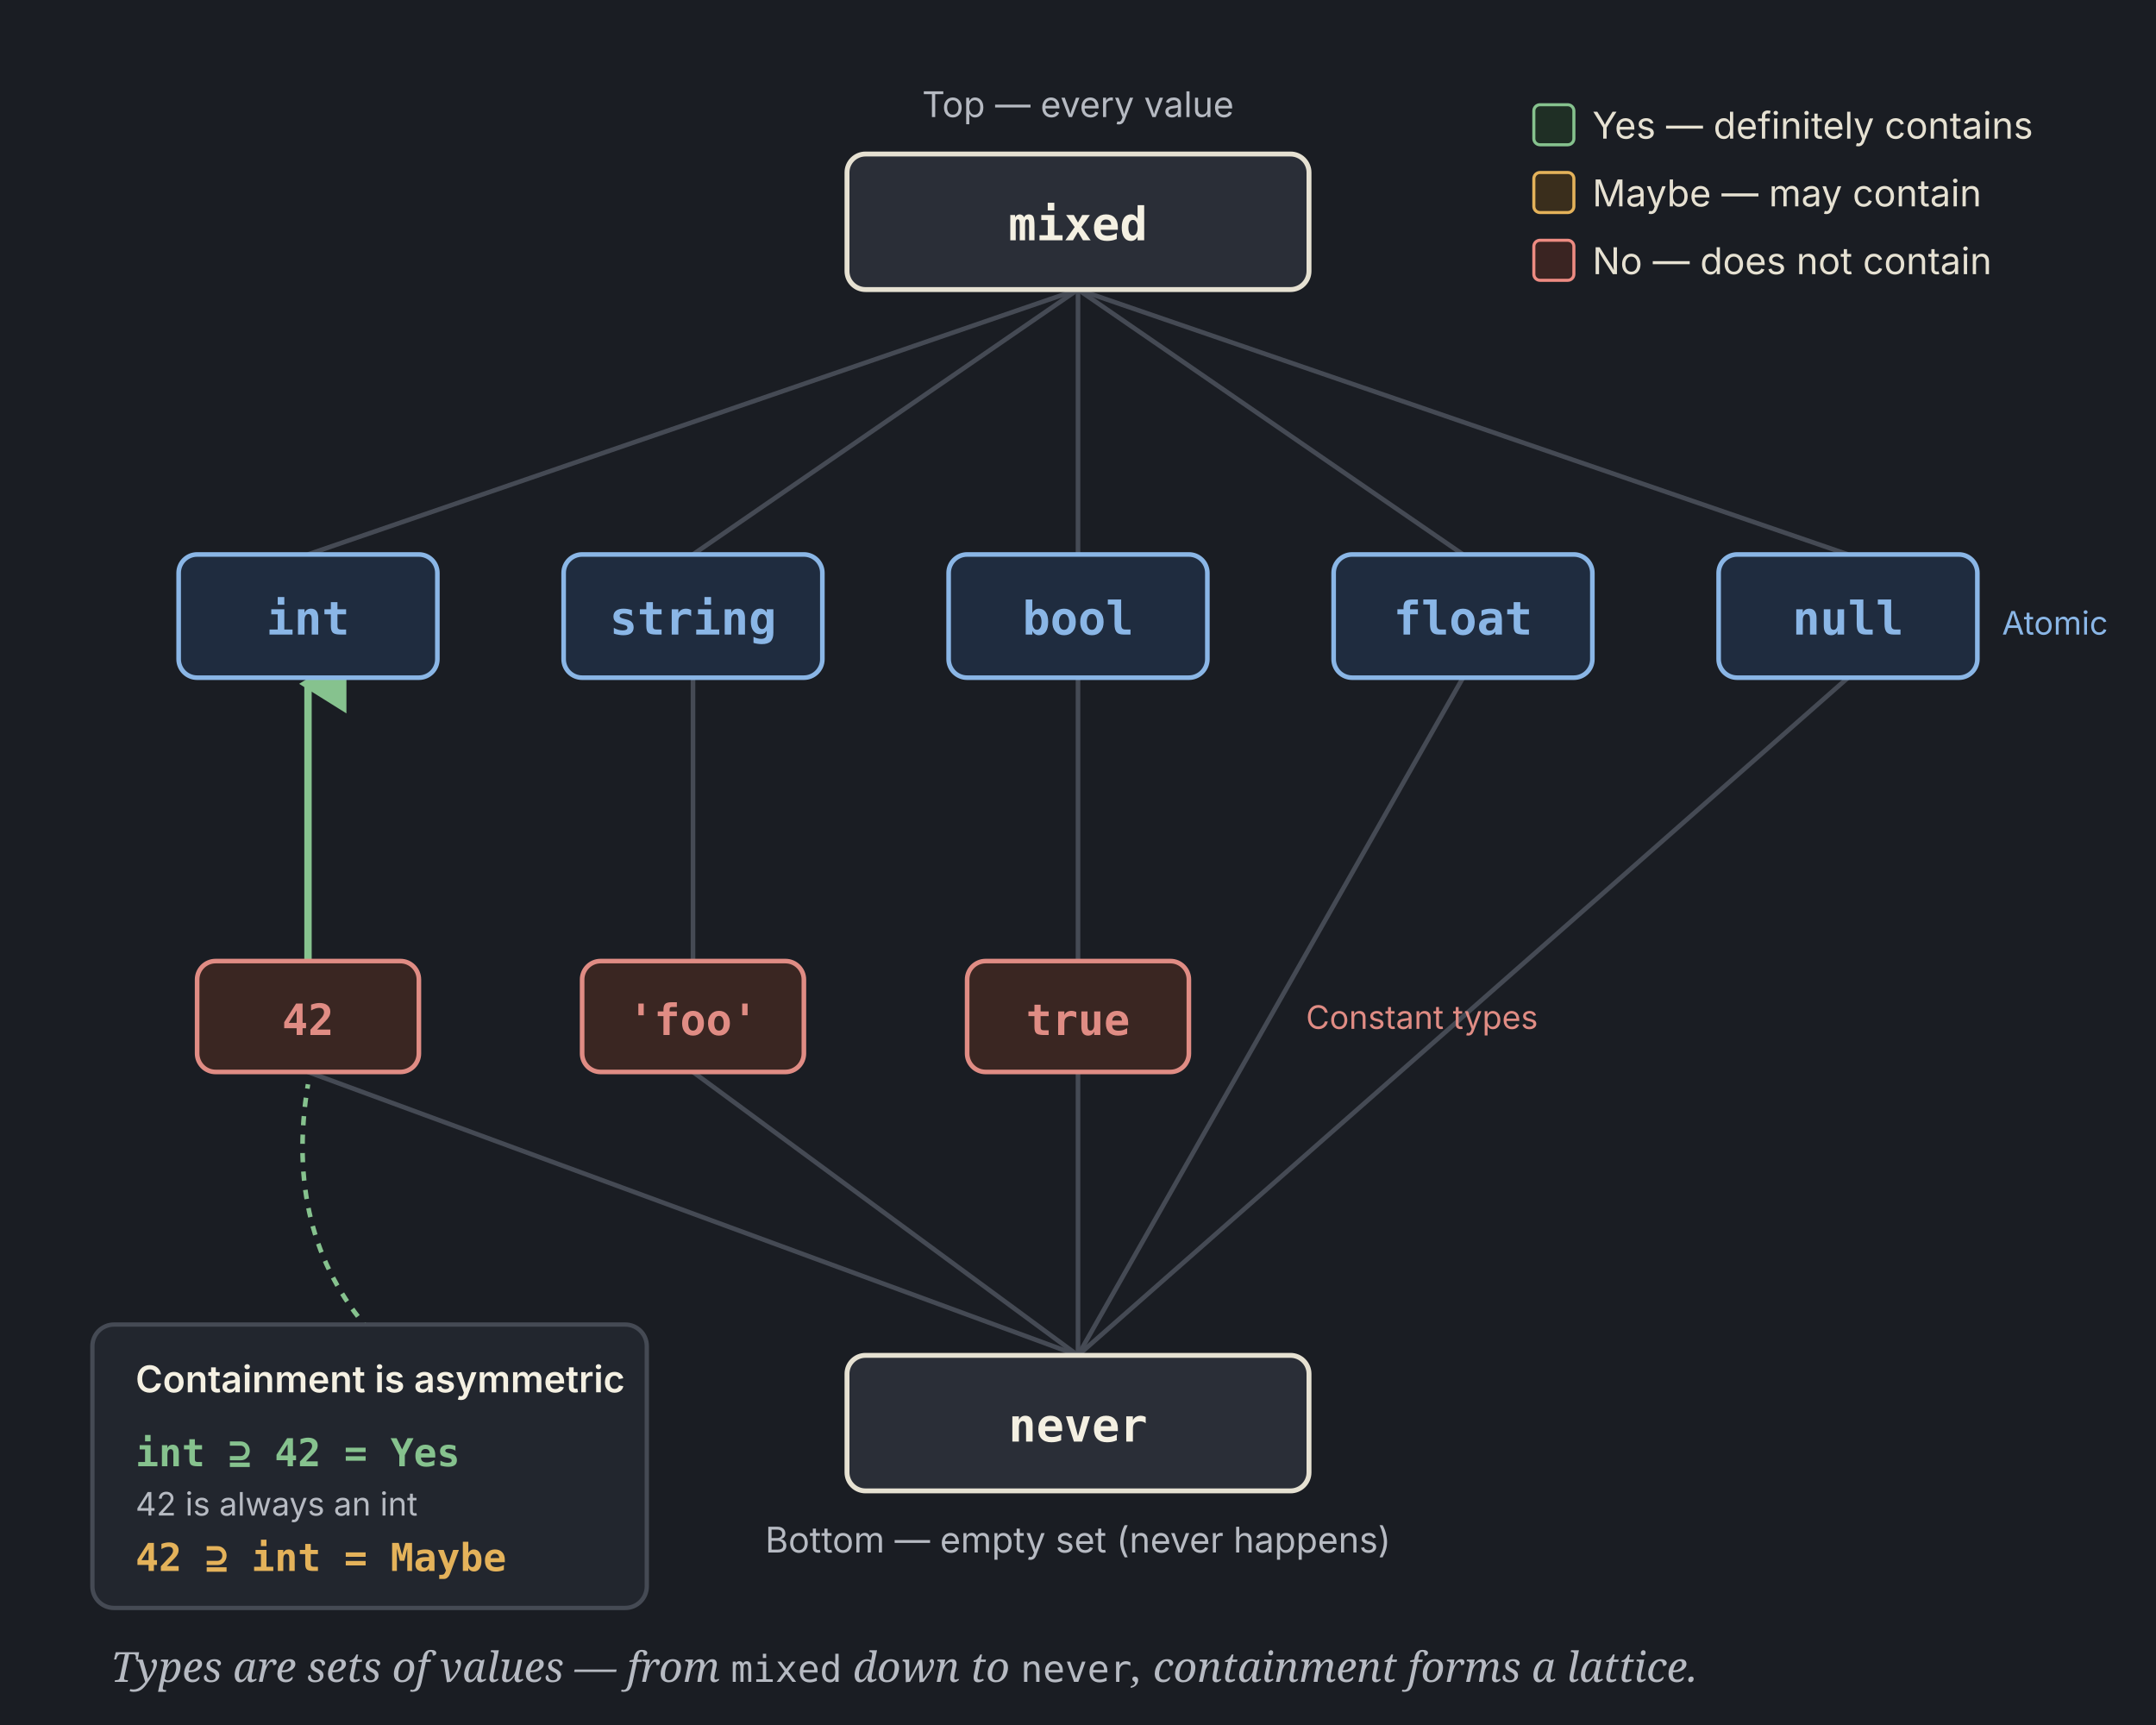
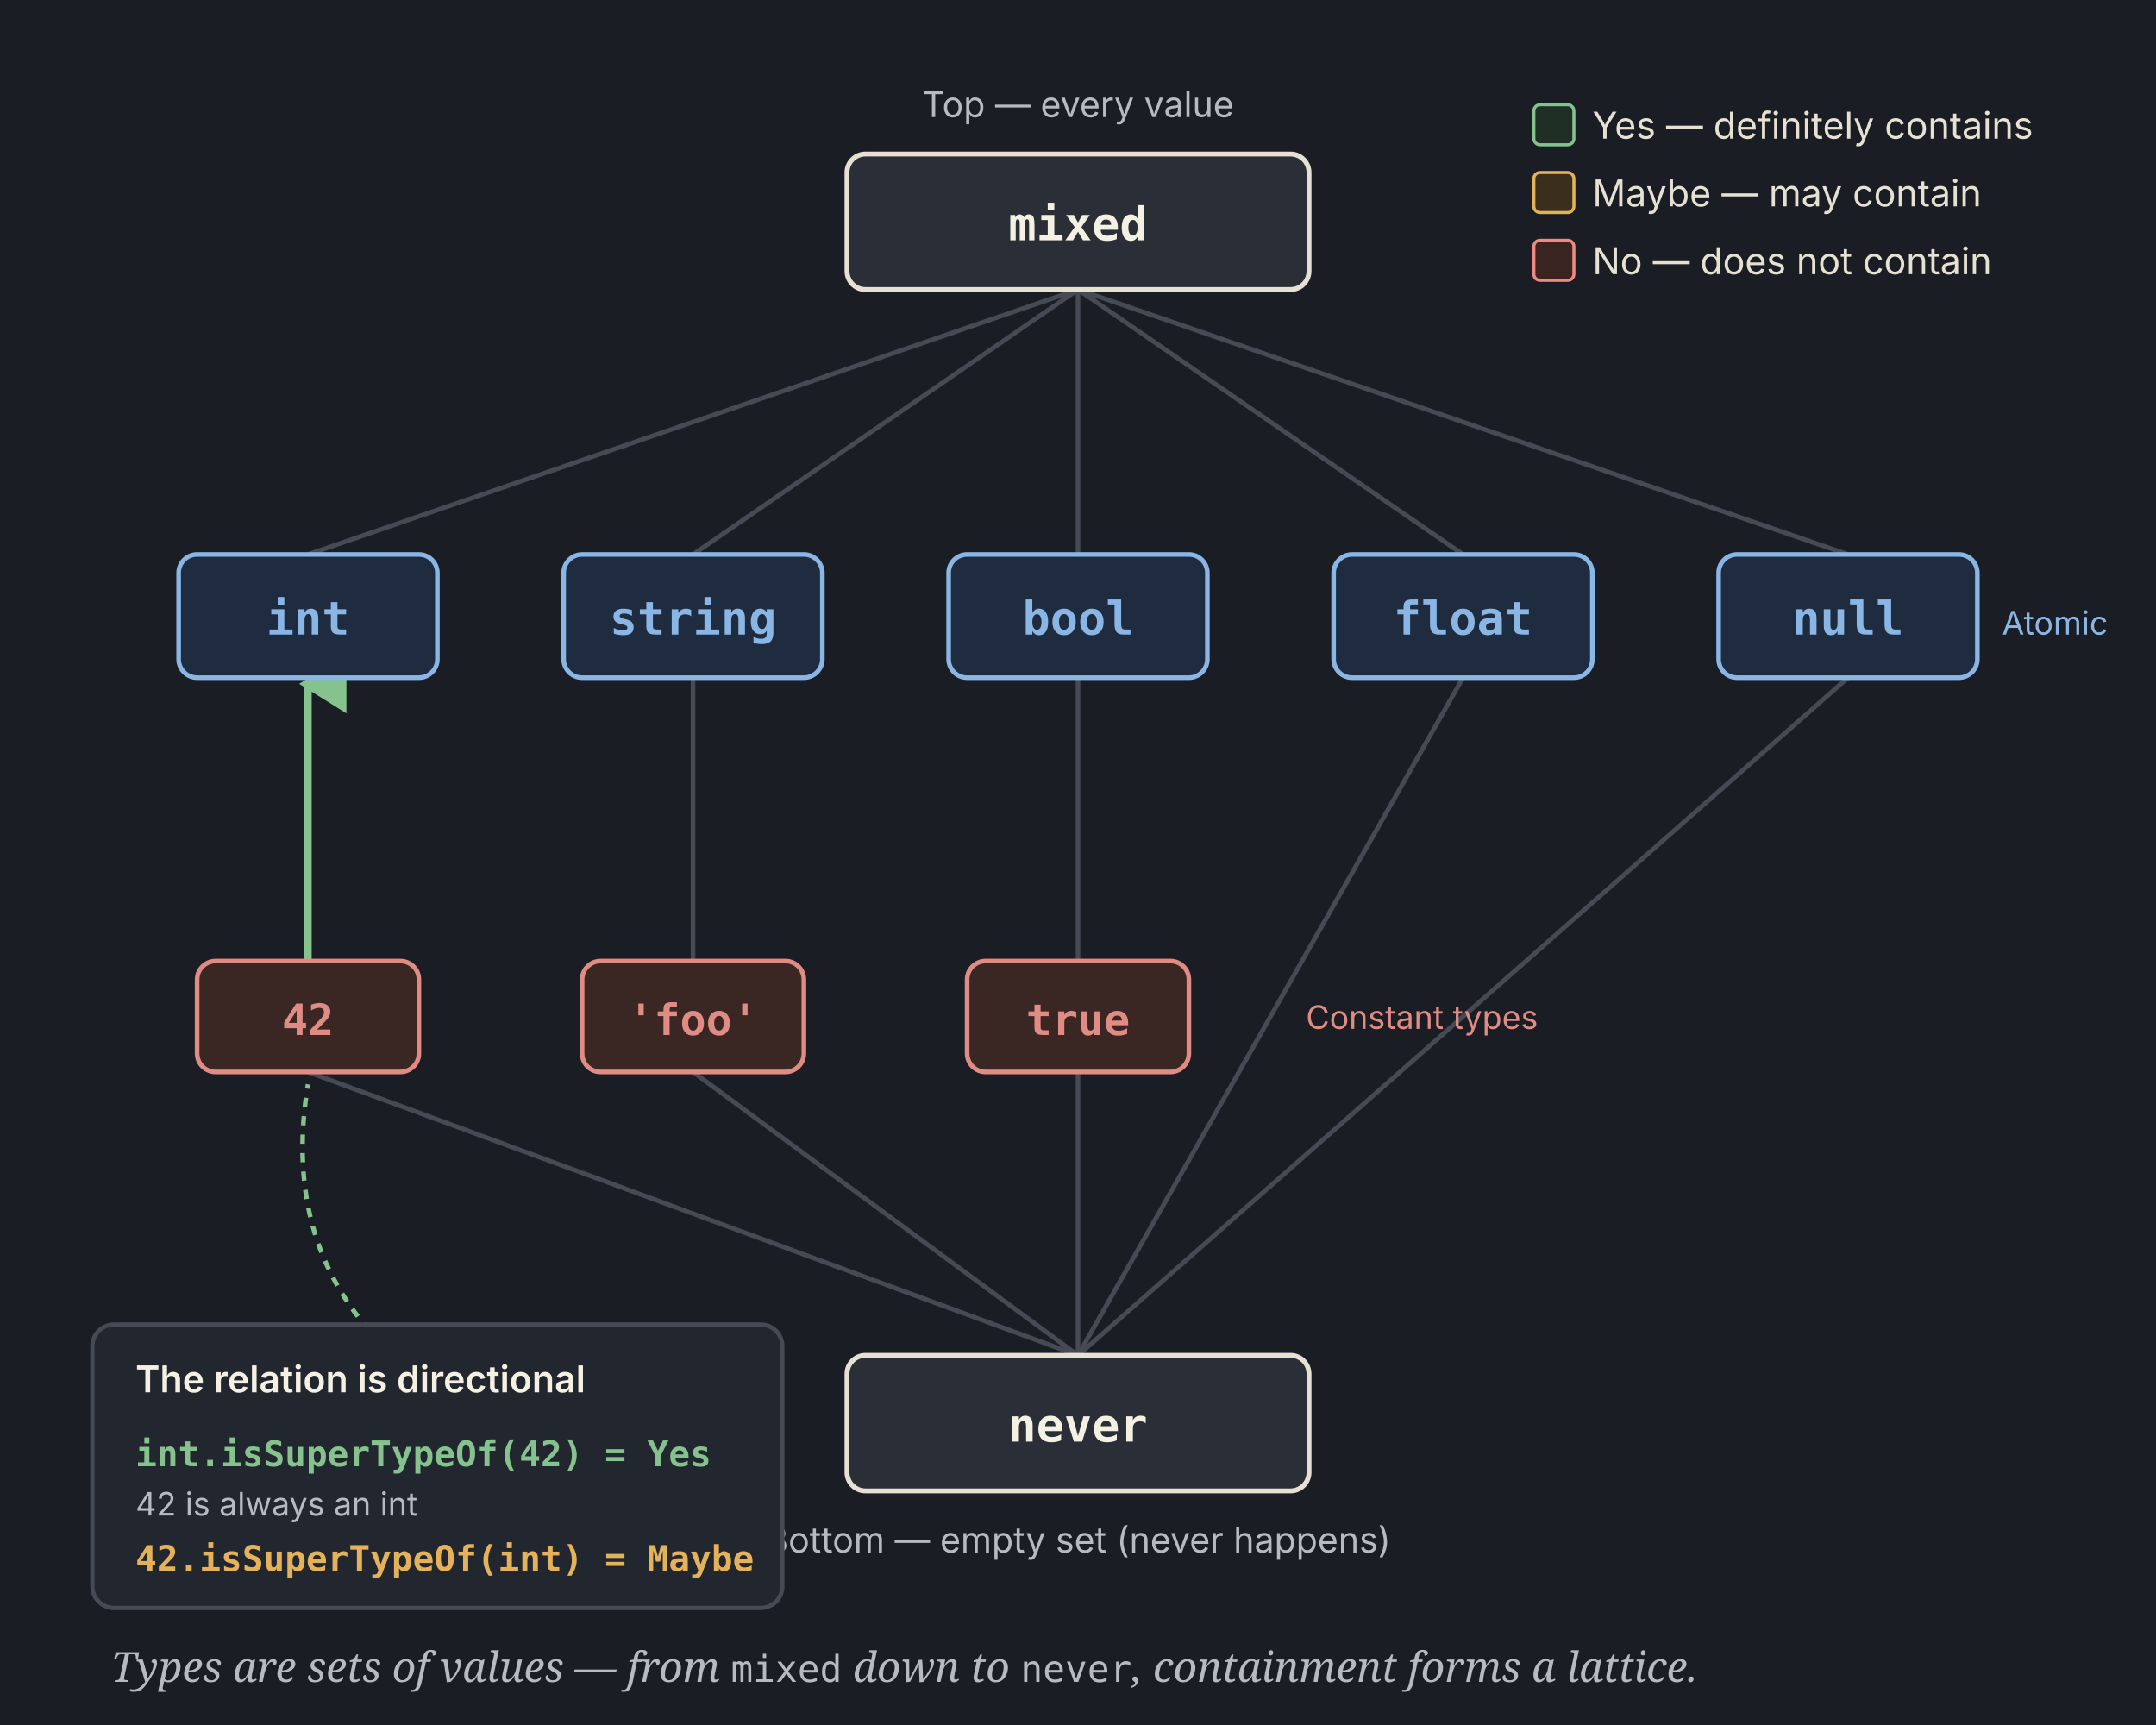
<svg xmlns="http://www.w3.org/2000/svg" viewBox="0 0 700 560" width="700" height="560" role="img" aria-label="The type lattice" style="font-family:'Inter',system-ui,sans-serif;fill:#F4F0E2">
  <defs>
    <marker id="up" viewBox="0 0 10 10" refX="5" refY="1.5" markerWidth="8" markerHeight="8" orient="auto">
      <path d="M0,8 L5,0 L10,8 z" fill="context-stroke" />
    </marker>
  </defs>
  <rect x="0" y="0" width="700" height="560" style="fill:#1A1D23" />
  <g style="fill:none;stroke:#454A54;stroke-width:1.5">
    <line x1="350" y1="94" x2="100" y2="180" />
    <line x1="350" y1="94" x2="225" y2="180" />
    <line x1="350" y1="94" x2="350" y2="180" />
    <line x1="350" y1="94" x2="475" y2="180" />
    <line x1="350" y1="94" x2="600" y2="180" />
    <line x1="225" y1="220" x2="225" y2="312" />
    <line x1="350" y1="220" x2="350" y2="312" />
    <line x1="350" y1="440" x2="100" y2="348" />
    <line x1="350" y1="440" x2="225" y2="348" />
    <line x1="350" y1="440" x2="350" y2="348" />
    <line x1="350" y1="440" x2="475" y2="220" />
    <line x1="350" y1="440" x2="600" y2="220" />
  </g>
  <line x1="100" y1="312" x2="100" y2="222" marker-end="url(#up)" style="stroke:#86C28E;stroke-width:2.4" />
  <rect x="275" y="50" width="150" height="44" rx="6" style="fill:#2A2E37;stroke:#E6E1D2;stroke-width:1.6" />
  <text x="350" y="78" text-anchor="middle" style="font-family:'JetBrains Mono',ui-monospace,Menlo,Consolas,monospace;font-size:15px;font-weight:600;fill:#F4F0E2">mixed</text>
  <text x="350" y="38" text-anchor="middle" style="font-size:11.5px;fill:#B6BAC2">Top — every value</text>
  <g style="font-family:'JetBrains Mono',ui-monospace,Menlo,Consolas,monospace;font-size:15px;font-weight:600;fill:#8AB6E6">
    <rect x="58" y="180" width="84" height="40" rx="6" style="fill:#1F2C3F;stroke:#8AB6E6;stroke-width:1.5" />
    <text x="100" y="206" text-anchor="middle">int</text>
    <rect x="183" y="180" width="84" height="40" rx="6" style="fill:#1F2C3F;stroke:#8AB6E6;stroke-width:1.5" />
    <text x="225" y="206" text-anchor="middle">string</text>
    <rect x="308" y="180" width="84" height="40" rx="6" style="fill:#1F2C3F;stroke:#8AB6E6;stroke-width:1.5" />
    <text x="350" y="206" text-anchor="middle">bool</text>
    <rect x="433" y="180" width="84" height="40" rx="6" style="fill:#1F2C3F;stroke:#8AB6E6;stroke-width:1.5" />
    <text x="475" y="206" text-anchor="middle">float</text>
    <rect x="558" y="180" width="84" height="40" rx="6" style="fill:#1F2C3F;stroke:#8AB6E6;stroke-width:1.5" />
    <text x="600" y="206" text-anchor="middle">null</text>
  </g>
  <text x="650" y="206" style="font-size:10.5px;fill:#8AB6E6">Atomic</text>
  <g style="font-family:'JetBrains Mono',ui-monospace,Menlo,Consolas,monospace;font-size:14px;font-weight:600;fill:#E08C84">
    <rect x="64" y="312" width="72" height="36" rx="6" style="fill:#3A2622;stroke:#E08C84;stroke-width:1.5" />
    <text x="100" y="336" text-anchor="middle">42</text>
    <rect x="189" y="312" width="72" height="36" rx="6" style="fill:#3A2622;stroke:#E08C84;stroke-width:1.5" />
    <text x="225" y="336" text-anchor="middle">'foo'</text>
    <rect x="314" y="312" width="72" height="36" rx="6" style="fill:#3A2622;stroke:#E08C84;stroke-width:1.5" />
    <text x="350" y="336" text-anchor="middle">true</text>
  </g>
  <text x="424" y="334" style="font-size:10.5px;fill:#E08C84">Constant types</text>
  <rect x="275" y="440" width="150" height="44" rx="6" style="fill:#2A2E37;stroke:#E6E1D2;stroke-width:1.6" />
  <text x="350" y="468" text-anchor="middle" style="font-family:'JetBrains Mono',ui-monospace,Menlo,Consolas,monospace;font-size:15px;font-weight:600;fill:#F4F0E2">never</text>
  <text x="350" y="504" text-anchor="middle" style="font-size:11.5px;fill:#B6BAC2">Bottom — empty set (never happens)</text>
  <path d="M120,432 Q92,400 100,352" style="fill:none;stroke:#86C28E;stroke-width:1.5;stroke-dasharray:3 3" />
-   <rect x="30" y="430" width="180" height="92" rx="7" style="fill:#22262E;stroke:#454A54;stroke-width:1.4" />
-   <text x="44" y="452" style="font-size:12px;font-weight:600;fill:#F4F0E2">Containment is asymmetric</text>
-   <text x="44" y="476" style="font-family:'JetBrains Mono',ui-monospace,Menlo,monospace;font-size:12.5px;fill:#86C28E;font-weight:600">int ⊇ 42 = Yes</text>
+   <rect x="30" y="430" width="224" height="92" rx="7" style="fill:#22262E;stroke:#454A54;stroke-width:1.4" />
+   <text x="44" y="452" style="font-size:12px;font-weight:600;fill:#F4F0E2">The relation is directional</text>
+   <text x="44" y="476" style="font-family:'JetBrains Mono',ui-monospace,Menlo,monospace;font-size:11.5px;fill:#86C28E;font-weight:600">int.isSuperTypeOf(42) = Yes</text>
  <text x="44" y="492" style="font-size:10.5px;fill:#B6BAC2">42 is always an int</text>
-   <text x="44" y="510" style="font-family:'JetBrains Mono',ui-monospace,Menlo,monospace;font-size:12.5px;fill:#E4B25A;font-weight:600">42 ⊇ int = Maybe</text>
+   <text x="44" y="510" style="font-family:'JetBrains Mono',ui-monospace,Menlo,monospace;font-size:11.5px;fill:#E4B25A;font-weight:600">42.isSuperTypeOf(int) = Maybe</text>
  <rect x="498" y="34" width="13" height="13" rx="2" style="fill:#1F2F25;stroke:#86C28E" />
  <text x="517" y="45" style="font-size:12px;fill:#E6E1D2">Yes — definitely contains</text>
  <rect x="498" y="56" width="13" height="13" rx="2" style="fill:#3A2E1C;stroke:#E4B25A" />
  <text x="517" y="67" style="font-size:12px;fill:#E6E1D2">Maybe — may contain</text>
  <rect x="498" y="78" width="13" height="13" rx="2" style="fill:#3A2422;stroke:#ED8B82" />
  <text x="517" y="89" style="font-size:12px;fill:#E6E1D2">No — does not contain</text>
  <text x="36" y="546" style="font-family:'Source Serif 4',Georgia,serif;font-style:italic;font-size:13.5px;fill:#B6BAC2">Types are sets of values — from <tspan style="font-family:'JetBrains Mono',ui-monospace,Menlo,monospace;font-size:12px;font-style:normal">mixed</tspan> down to <tspan style="font-family:'JetBrains Mono',ui-monospace,Menlo,monospace;font-size:12px;font-style:normal">never</tspan>, containment forms a lattice.</text>
</svg>
